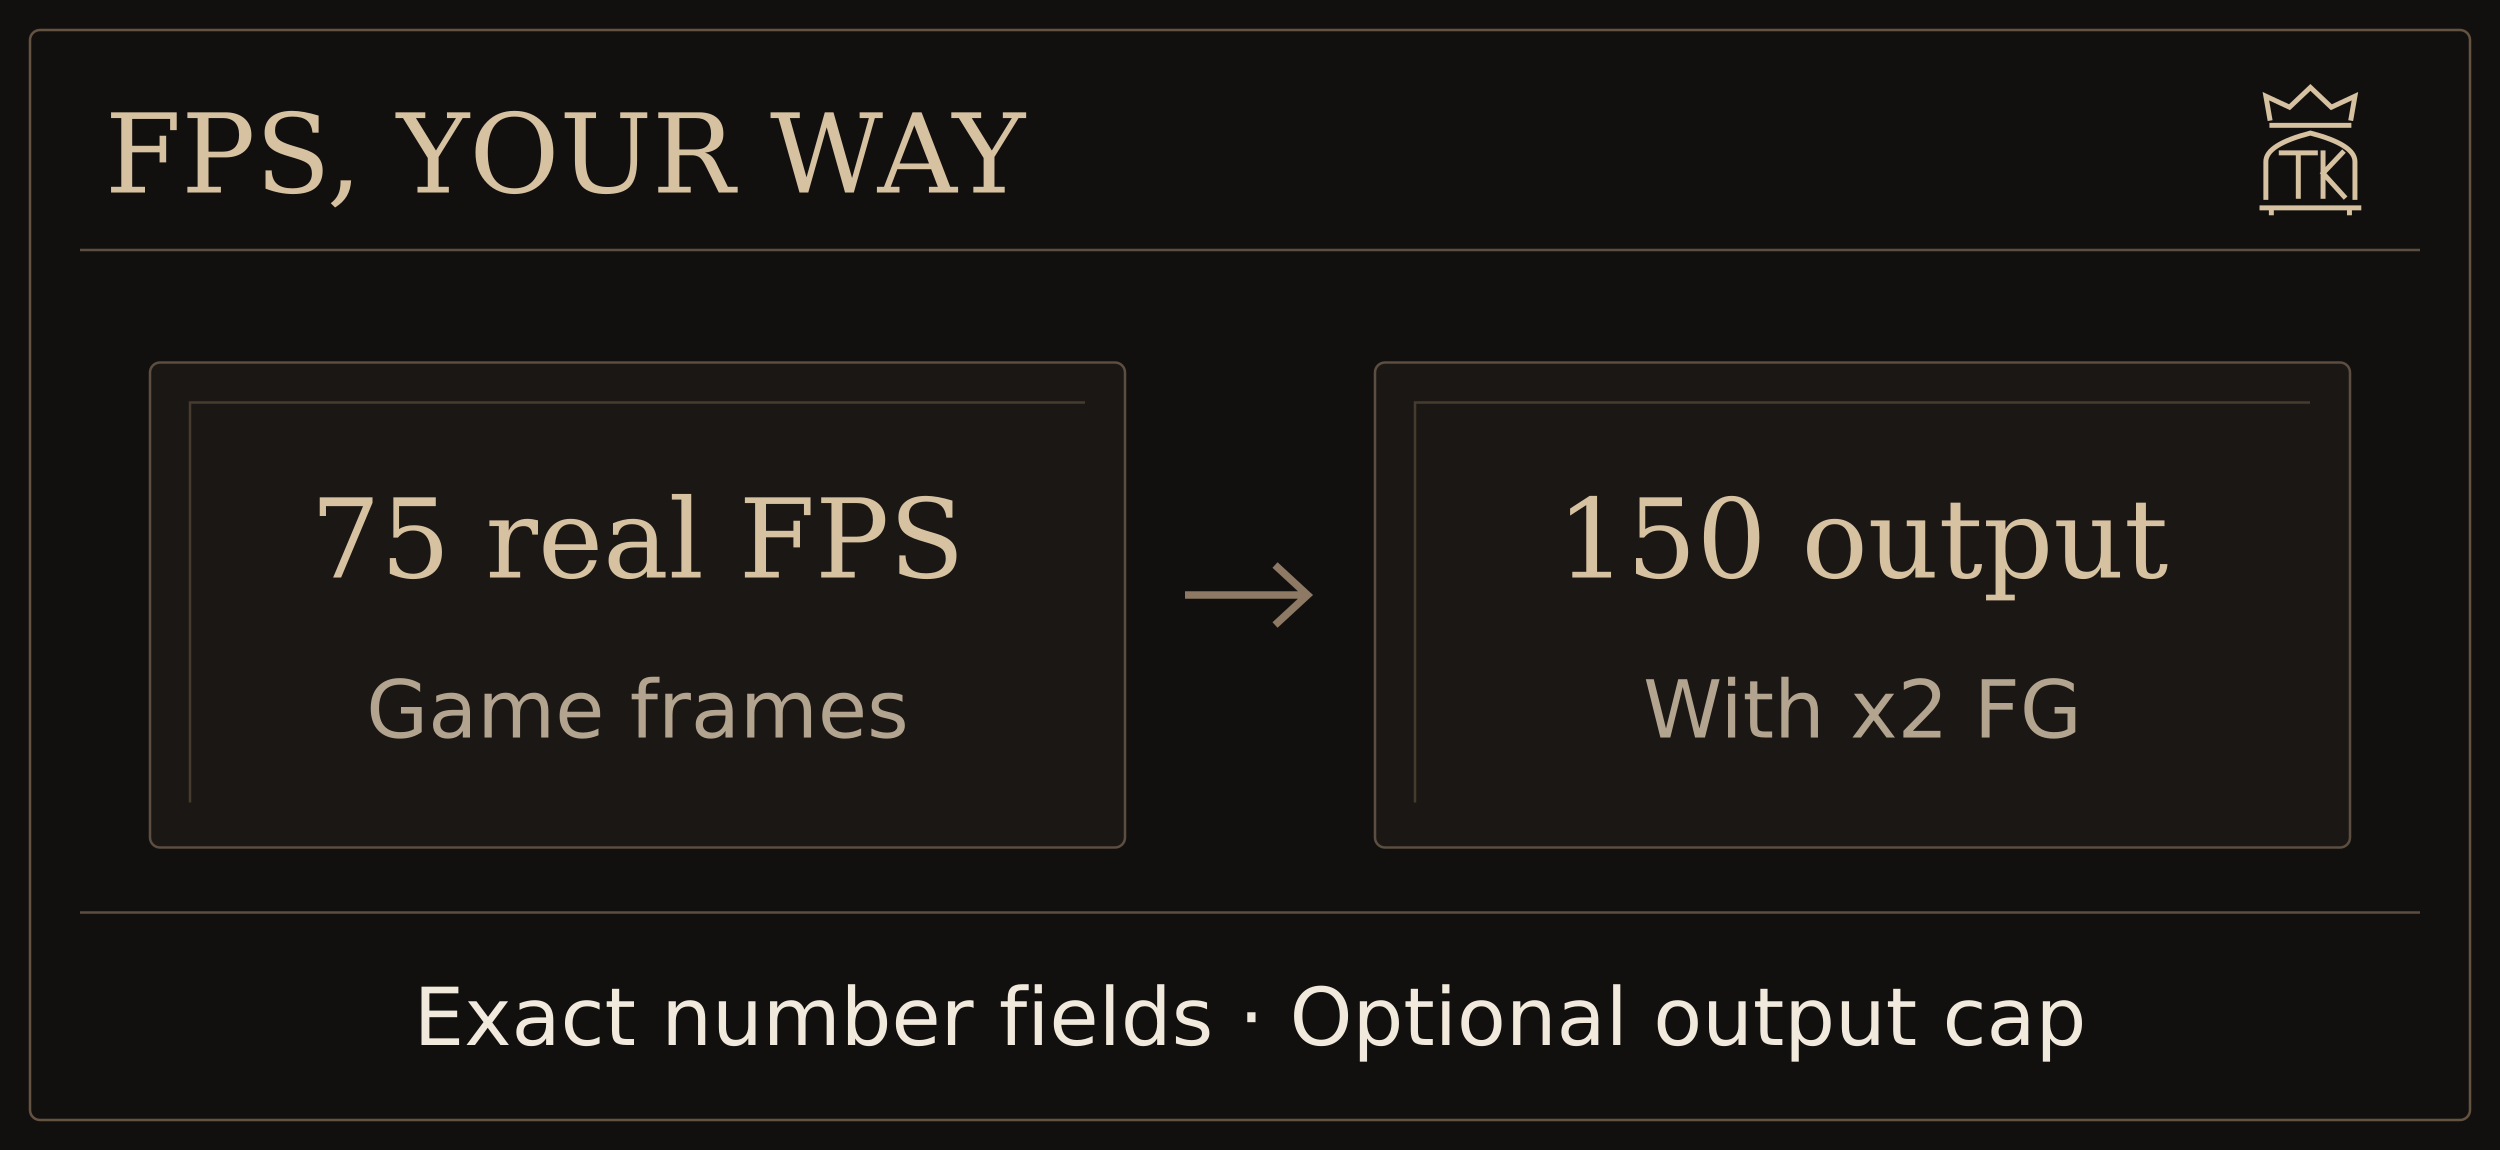
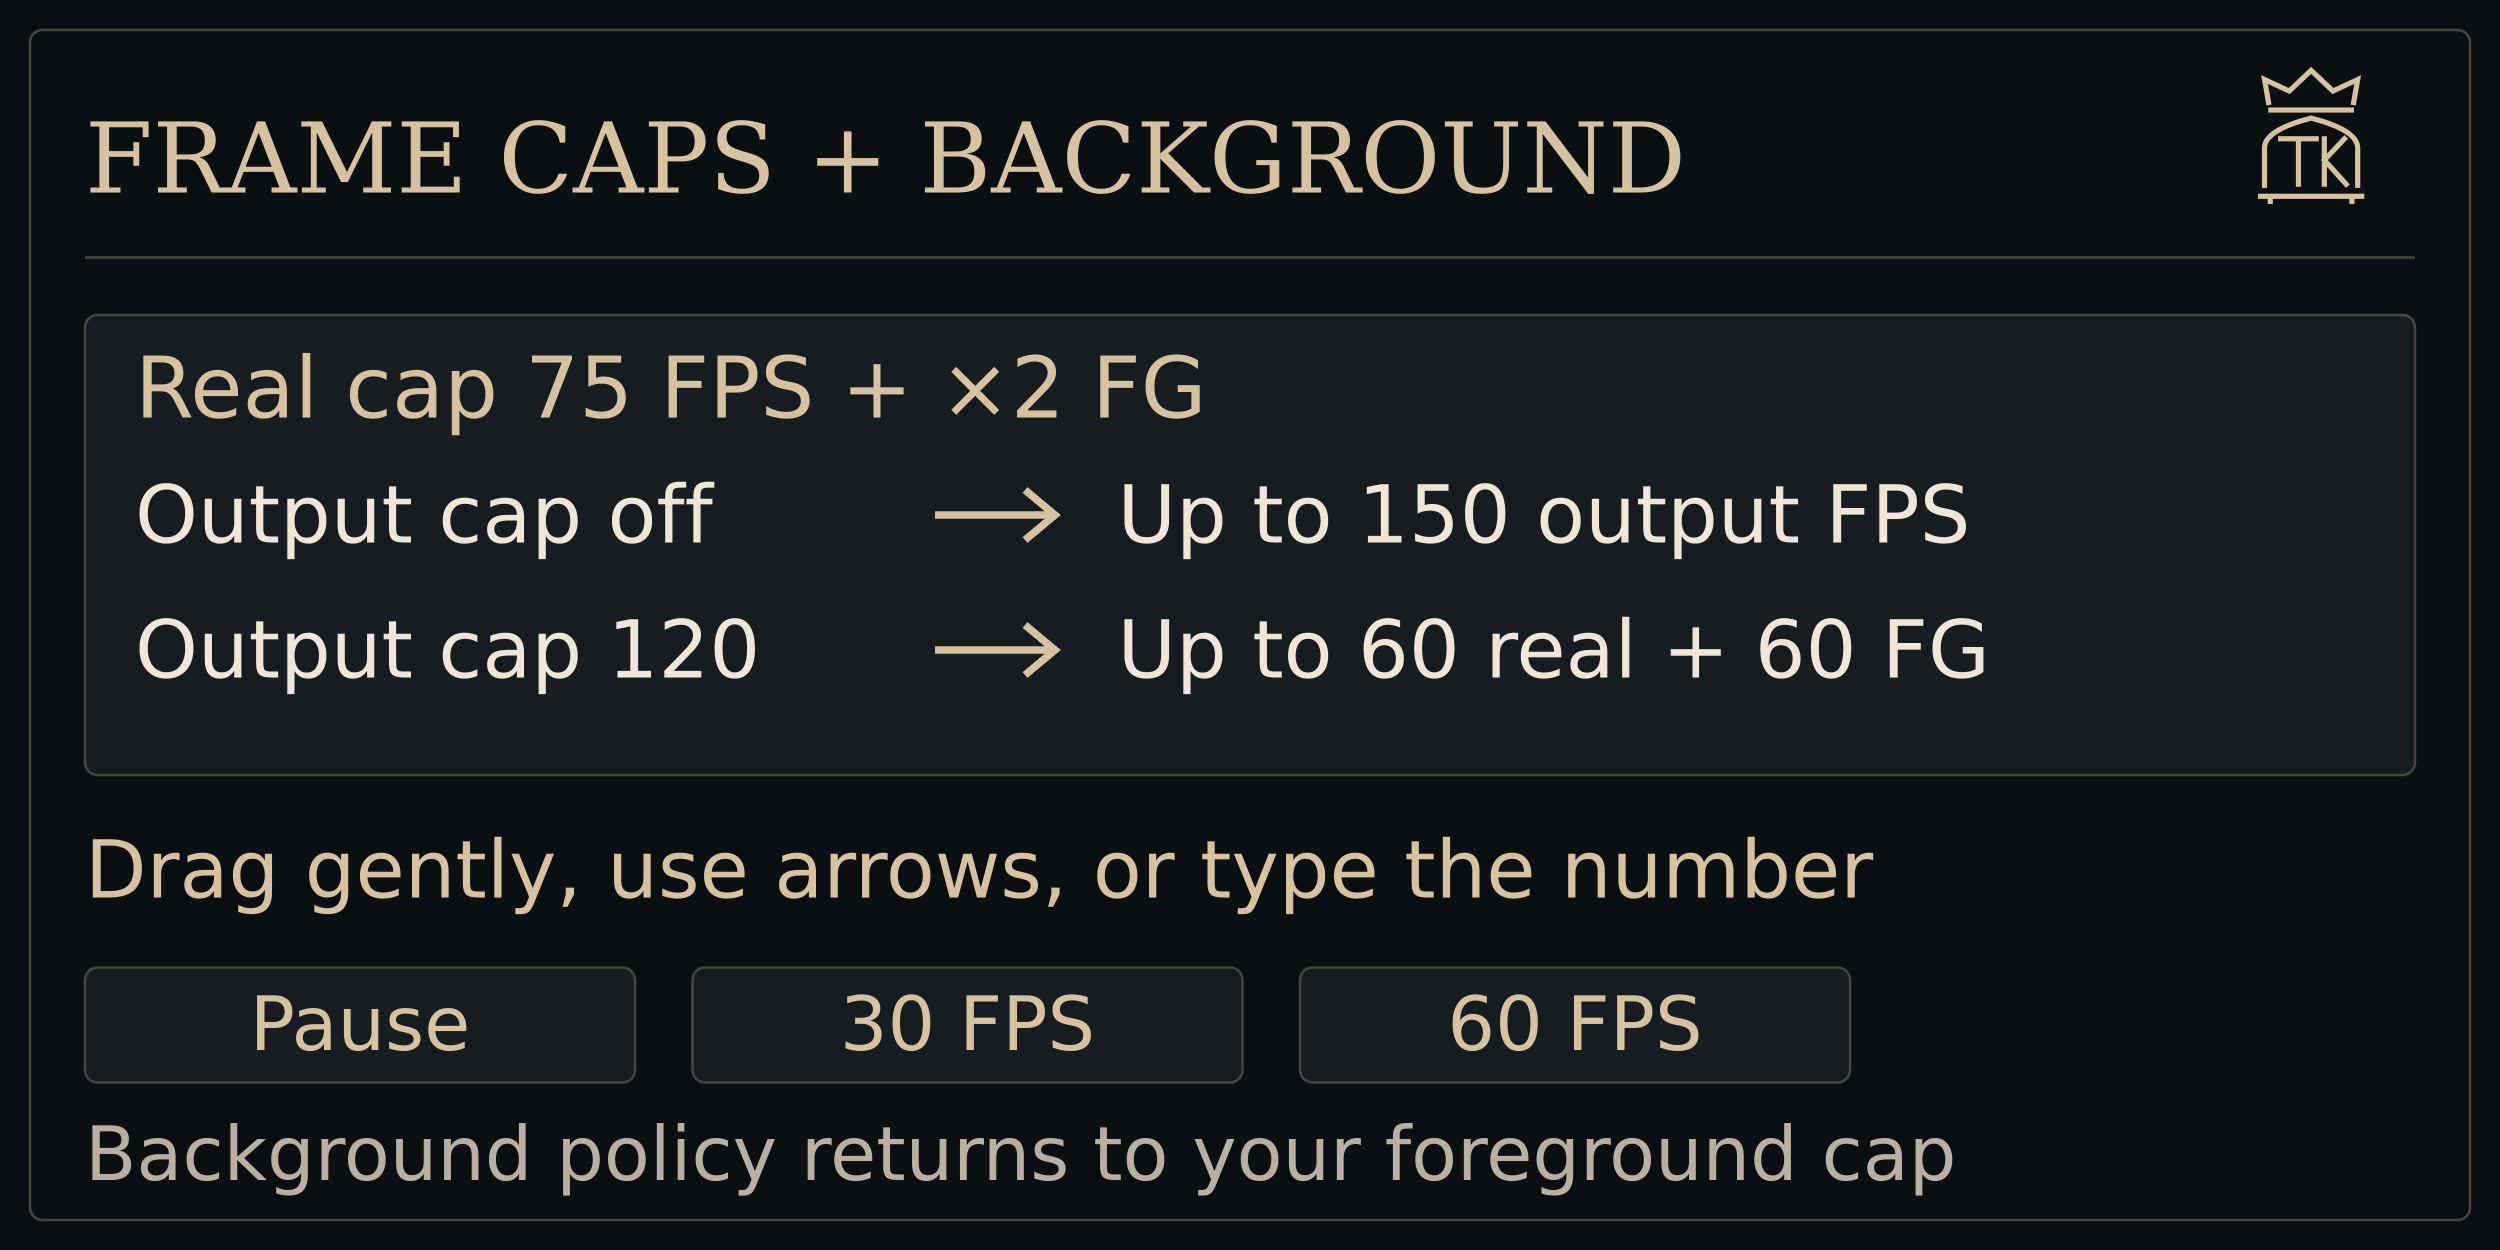
- <svg xmlns="http://www.w3.org/2000/svg" width="1000" height="460" viewBox="0 0 1000 460" role="img" aria-labelledby="title desc">
-   <rect width="1000" height="460" fill="#12100f" />
-   <rect x="12" y="12" width="976" height="436" rx="4" fill="none" stroke="#655341" />
-   <path d="M32 100H968M32 365H968" stroke="#5c4e40" />
-   <g transform="translate(896 31) scale(.22)" color="#d6c1a1">
+ <svg xmlns="http://www.w3.org/2000/svg" width="1000" height="500" viewBox="0 0 1000 500" role="img" aria-labelledby="title desc">
+   <rect width="1000" height="500" fill="#0c0f12" />
+   <rect x="12" y="12" width="976" height="476" rx="5" fill="none" stroke="#49453d" />
+   <g transform="translate(895 24) scale(.23)" color="#d6c1a1">
    <g fill="none" stroke="currentColor" stroke-width="9" stroke-linecap="square" stroke-linejoin="miter">
      <path id="crown" d="M54 74L47 34L90 54L128 18L166 54L209 34L202 74M58 87H198" />
      <path id="workshop-arch" d="M47 218V153Q47 122 128 101Q209 122 209 153V218" />
      <path id="initial-t" d="M75 137H137M106 137V216" />
      <path id="initial-k" d="M151 137V216M186 137L151 174L189 216" />
      <path id="workbench" d="M40 237H216M57 237V246M199 237V246" />
    </g>
  </g>
-   <text x="42" y="77" text-anchor="start" fill="#d6c1a1" font-family="DejaVu Serif" font-size="44">FPS, YOUR WAY</text>
-   <rect x="60" y="145" width="390" height="194" rx="4" fill="#1b1714" stroke="#5c4e40" />
-   <path d="M76 321V161H434" fill="none" stroke="#aa8f6e" stroke-opacity=".3" />
-   <text x="255" y="231" text-anchor="middle" fill="#d6c1a1" font-family="DejaVu Serif" font-size="44">75 real FPS</text>
-   <text x="255" y="295" text-anchor="middle" fill="#b3a48f" font-family="DejaVu Sans" font-size="32">Game frames</text>
-   <rect x="550" y="145" width="390" height="194" rx="4" fill="#1b1714" stroke="#5c4e40" />
-   <path d="M566 321V161H924" fill="none" stroke="#aa8f6e" stroke-opacity=".3" />
-   <text x="745" y="231" text-anchor="middle" fill="#d6c1a1" font-family="DejaVu Serif" font-size="44">150 output</text>
-   <text x="745" y="295" text-anchor="middle" fill="#b3a48f" font-family="DejaVu Sans" font-size="32">With x2 FG</text>
-   <path d="M474 238H523M510 226L523 238L510 250" fill="none" stroke="#8d7964" stroke-width="3" />
-   <text x="500" y="418" text-anchor="middle" fill="#f1e9dc" font-family="DejaVu Sans" font-size="32">Exact number fields · Optional output cap</text>
+   <text x="34" y="77" font-family="DejaVu Serif" font-size="39" text-anchor="start" fill="#d6c1a1">FRAME CAPS + BACKGROUND</text>
+   <path d="M34 103H966" stroke="#49453d" />
+   <rect x="34" y="126" width="932" height="184" rx="5" fill="#171c21" stroke="#49453d" />
+   <text x="54" y="167" font-family="DejaVu Sans" font-size="34" text-anchor="start" fill="#d6c1a1">Real cap 75 FPS + ×2 FG</text>
+   <text x="54" y="217" font-family="DejaVu Sans" font-size="32" text-anchor="start" fill="#efe6d8">Output cap off</text>
+   <path d="M374 206h48m-12-10l12 10-12 10" fill="none" stroke="#d6c1a1" stroke-width="3" />
+   <text x="447" y="217" font-family="DejaVu Sans" font-size="32" text-anchor="start" fill="#efe6d8">Up to 150 output FPS</text>
+   <text x="54" y="271" font-family="DejaVu Sans" font-size="32" text-anchor="start" fill="#efe6d8">Output cap 120</text>
+   <path d="M374 260h48m-12-10l12 10-12 10" fill="none" stroke="#d6c1a1" stroke-width="3" />
+   <text x="447" y="271" font-family="DejaVu Sans" font-size="32" text-anchor="start" fill="#efe6d8">Up to 60 real + 60 FG</text>
+   <text x="34" y="359" font-family="DejaVu Sans" font-size="32" text-anchor="start" fill="#d6c1a1">Drag gently, use arrows, or type the number</text>
+   <rect x="34" y="387" width="220" height="46" rx="5" fill="#171c21" stroke="#49453d" />
+   <text x="144.0" y="420" font-family="DejaVu Sans" font-size="30" text-anchor="middle" fill="#d6c1a1">Pause</text>
+   <rect x="277" y="387" width="220" height="46" rx="5" fill="#171c21" stroke="#49453d" />
+   <text x="387.0" y="420" font-family="DejaVu Sans" font-size="30" text-anchor="middle" fill="#d6c1a1">30 FPS</text>
+   <rect x="520" y="387" width="220" height="46" rx="5" fill="#171c21" stroke="#49453d" />
+   <text x="630.0" y="420" font-family="DejaVu Sans" font-size="30" text-anchor="middle" fill="#d6c1a1">60 FPS</text>
+   <text x="34" y="472" font-family="DejaVu Sans" font-size="30" text-anchor="start" fill="#b9b0a2">Background policy returns to your foreground cap</text>
</svg>
